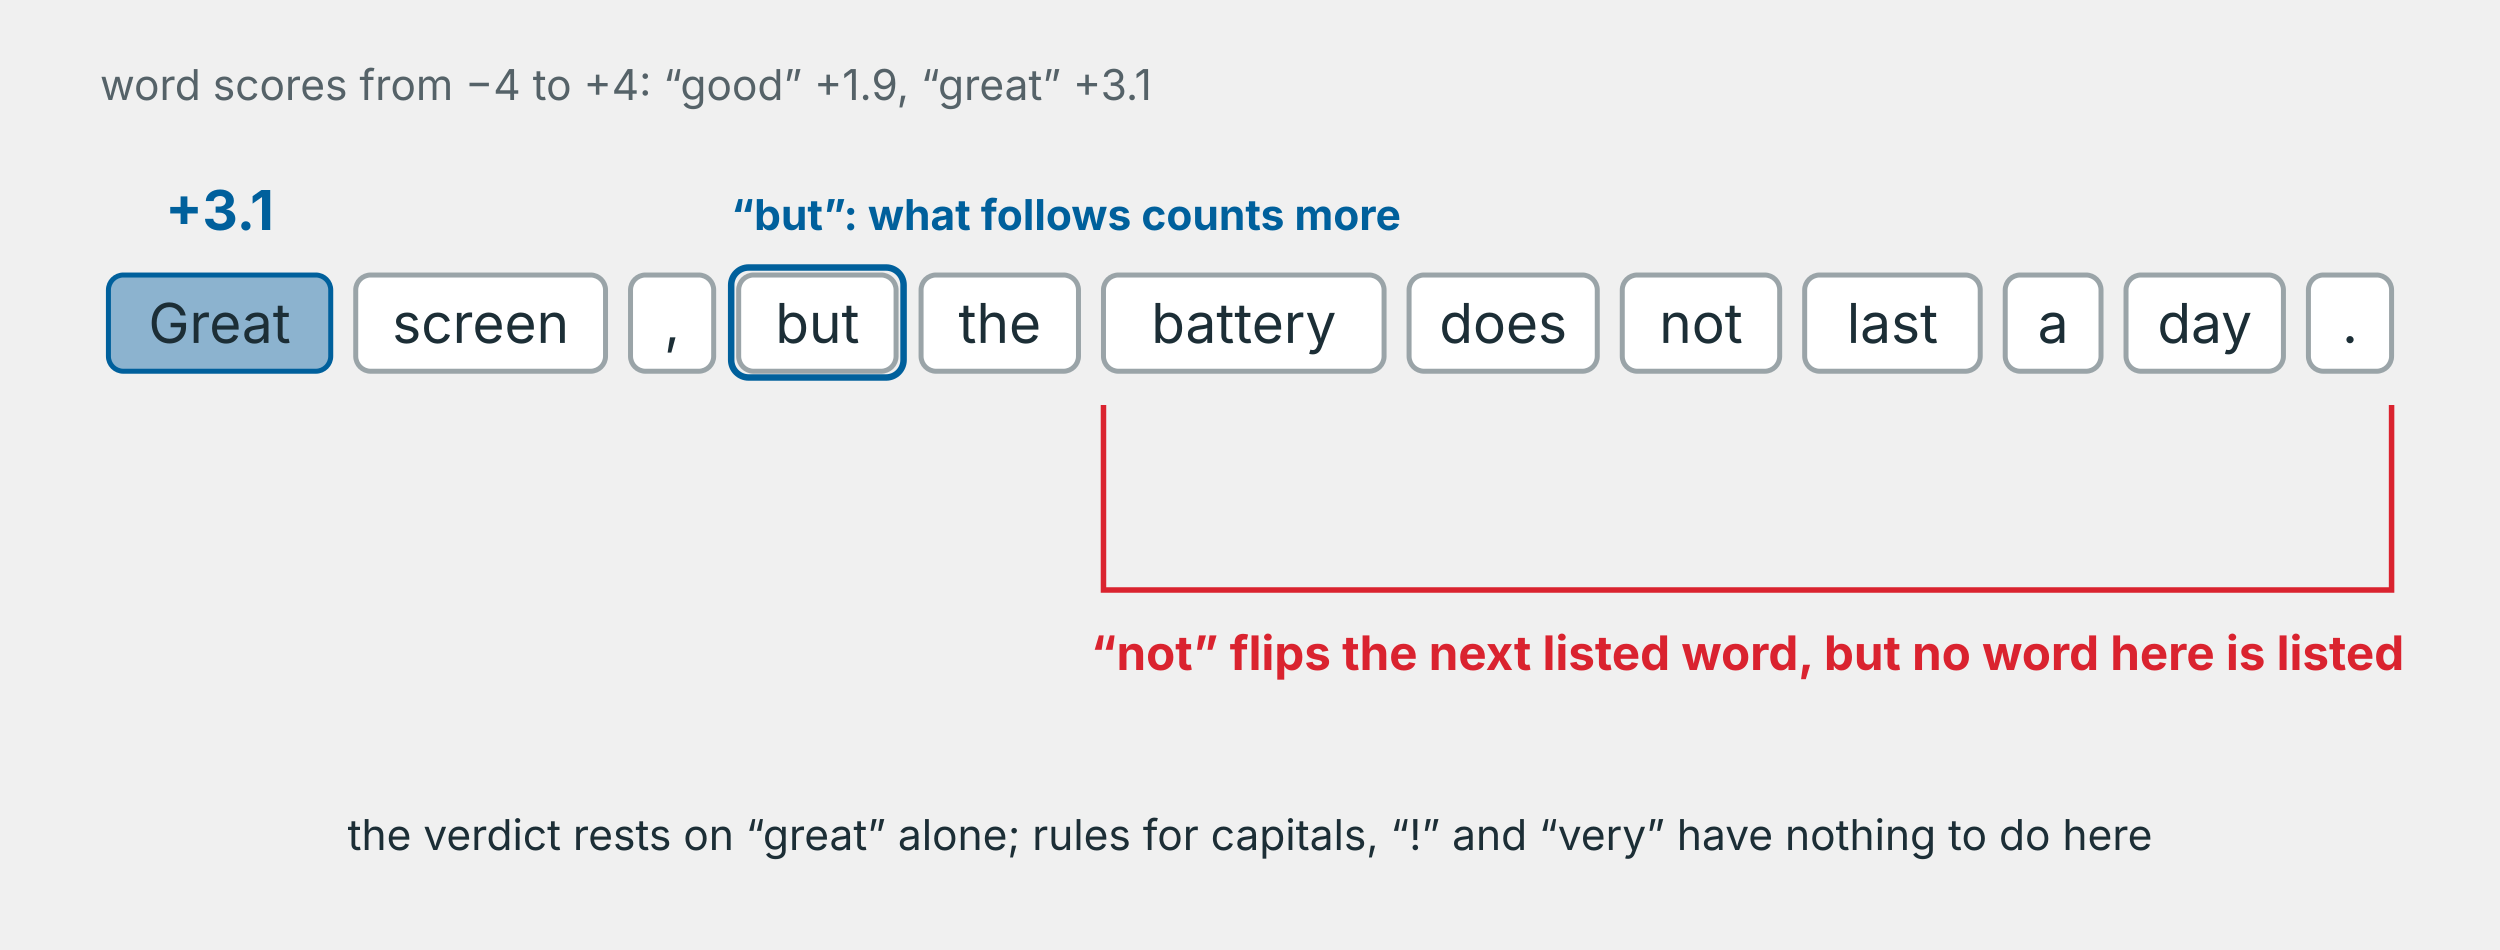
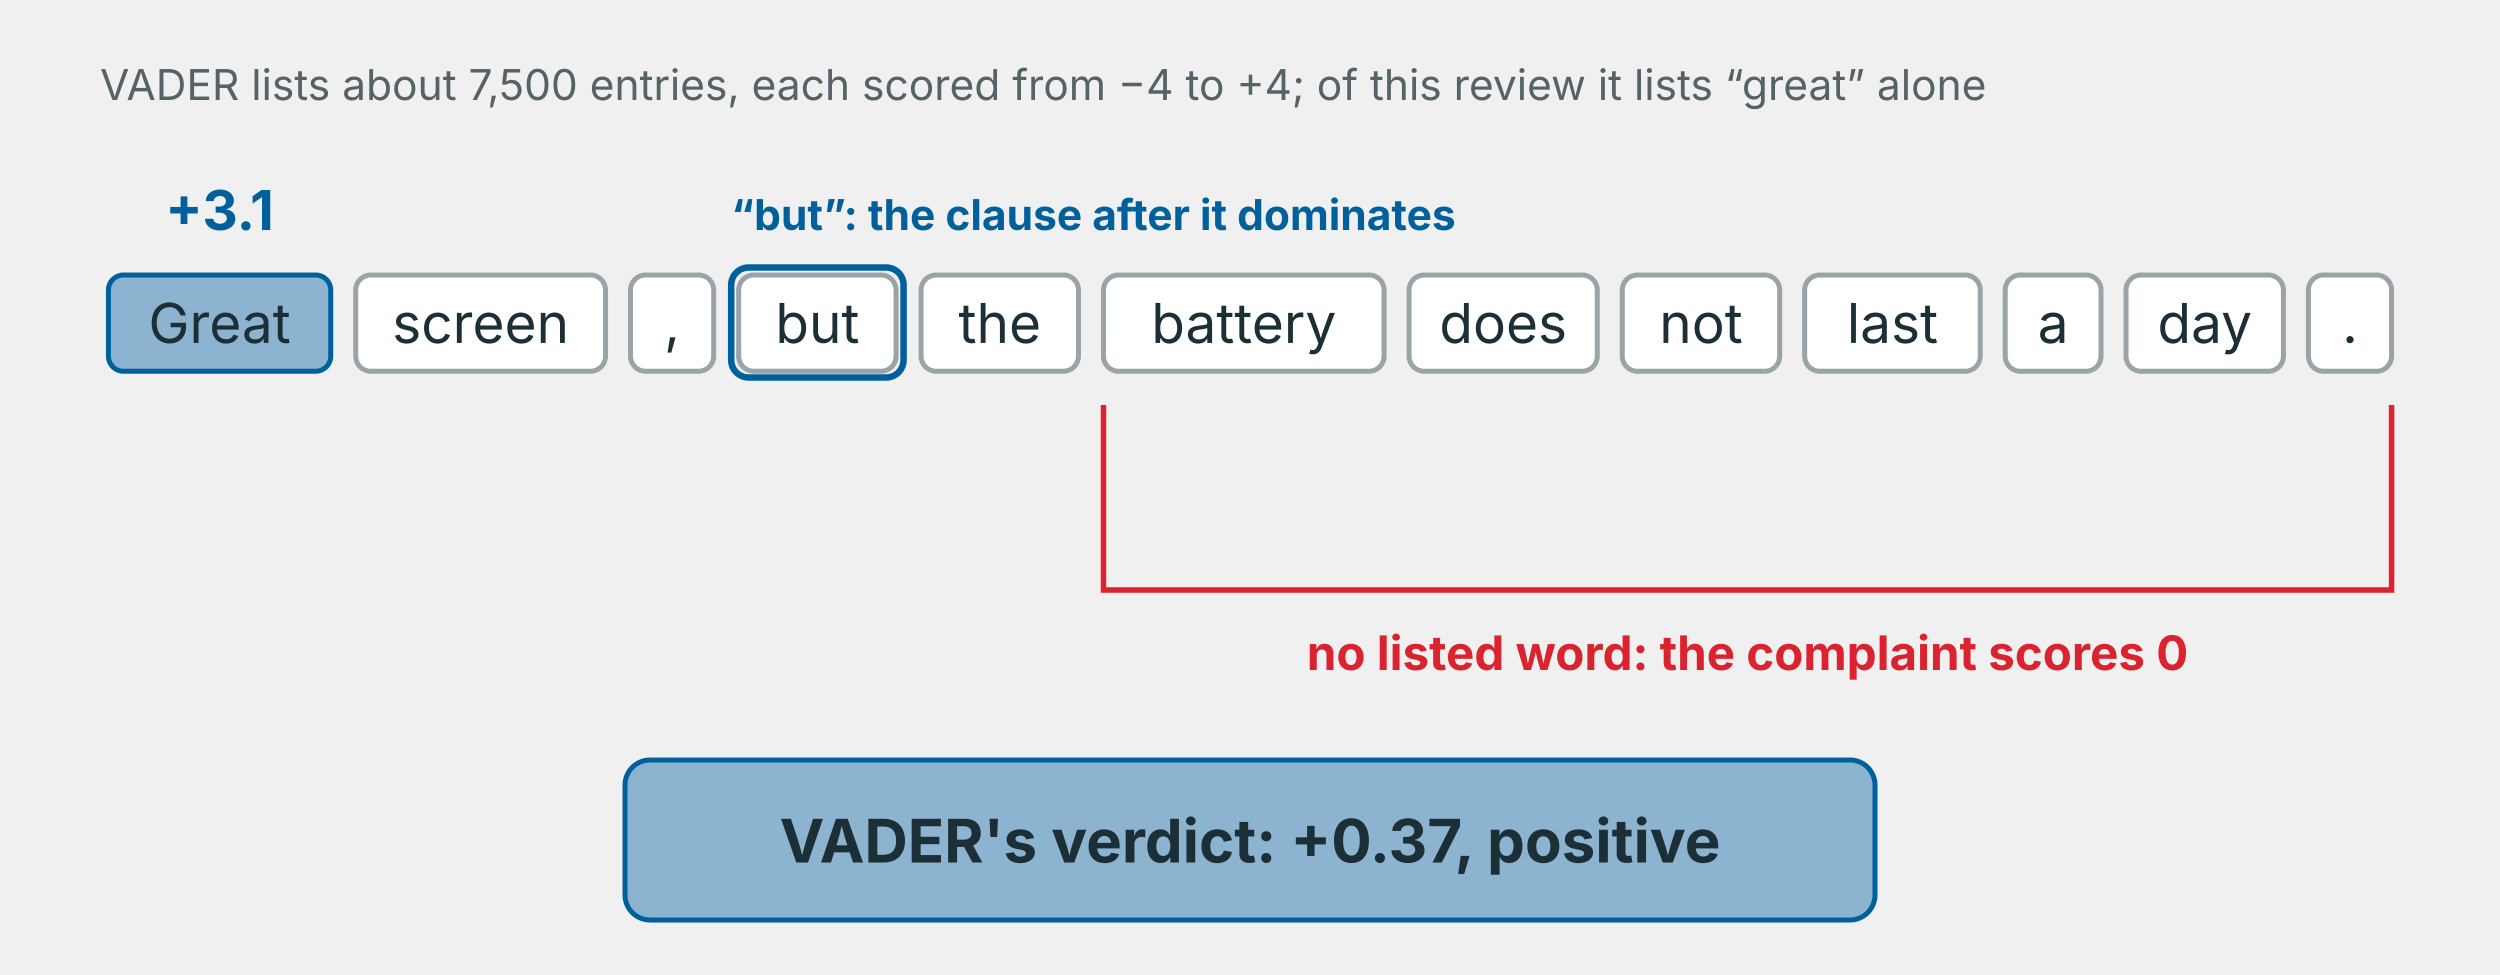
- <svg xmlns="http://www.w3.org/2000/svg" viewBox="0 0 1000 380" font-family="Inter, Arimo, Helvetica, sans-serif">
+ <svg xmlns="http://www.w3.org/2000/svg" viewBox="0 0 1000 390" font-family="Inter, Arimo, Helvetica, sans-serif">
  <defs>
    <marker id="ah" viewBox="0 0 10 10" refX="9" refY="5" markerWidth="7" markerHeight="7" orient="auto-start-reverse">
      <path d="M0,0 L10,5 L0,10 z" fill="#1c2e36" />
    </marker>
    <marker id="ahA" viewBox="0 0 10 10" refX="9" refY="5" markerWidth="7" markerHeight="7" orient="auto-start-reverse">
      <path class="accent-fill" d="M0,0 L10,5 L0,10 z" fill="#00609c" />
    </marker>
  </defs>
  <g data-step="1">
    <rect class="accent-a-light-fill accent-stroke" x="43.37" y="110" width="88.92" height="38.5" rx="6" fill="#8cb3cf" stroke="#00609c" stroke-width="2" />
    <text x="87.83" y="137.17" font-size="22" font-weight="normal" text-anchor="middle" fill="#1c2e36">Great</text>
    <rect x="142.29" y="110" width="99.92" height="38.5" rx="6" fill="#ffffff" stroke="#9aa4a8" stroke-width="2" />
    <text x="192.25" y="137.17" font-size="22" font-weight="normal" text-anchor="middle" fill="#1c2e36">screen</text>
    <rect x="252.21" y="110" width="33.26" height="38.5" rx="6" fill="#ffffff" stroke="#9aa4a8" stroke-width="2" />
    <text x="268.84" y="137.17" font-size="22" font-weight="normal" text-anchor="middle" fill="#1c2e36">,</text>
    <rect x="295.47" y="110" width="62.96" height="38.5" rx="6" fill="#ffffff" stroke="#9aa4a8" stroke-width="2" />
    <text x="326.95" y="137.17" font-size="22" font-weight="normal" text-anchor="middle" fill="#1c2e36">but</text>
    <rect x="368.43" y="110" width="62.96" height="38.5" rx="6" fill="#ffffff" stroke="#9aa4a8" stroke-width="2" />
    <text x="399.91" y="137.17" font-size="22" font-weight="normal" text-anchor="middle" fill="#1c2e36">the</text>
    <rect x="441.39" y="110" width="112.24" height="38.5" rx="6" fill="#ffffff" stroke="#9aa4a8" stroke-width="2" />
    <text x="497.51" y="137.17" font-size="22" font-weight="normal" text-anchor="middle" fill="#1c2e36">battery</text>
    <rect x="563.63" y="110" width="75.28" height="38.5" rx="6" fill="#ffffff" stroke="#9aa4a8" stroke-width="2" />
    <text x="601.27" y="137.17" font-size="22" font-weight="normal" text-anchor="middle" fill="#1c2e36">does</text>
    <rect x="648.91" y="110" width="62.96" height="38.5" rx="6" fill="#ffffff" stroke="#9aa4a8" stroke-width="2" />
    <text x="680.39" y="137.17" font-size="22" font-weight="normal" text-anchor="middle" fill="#1c2e36">not</text>
    <rect x="721.87" y="110" width="70.22" height="38.5" rx="6" fill="#ffffff" stroke="#9aa4a8" stroke-width="2" />
    <text x="756.98" y="137.17" font-size="22" font-weight="normal" text-anchor="middle" fill="#1c2e36">last</text>
    <rect x="802.09" y="110" width="38.32" height="38.5" rx="6" fill="#ffffff" stroke="#9aa4a8" stroke-width="2" />
    <text x="821.25" y="137.17" font-size="22" font-weight="normal" text-anchor="middle" fill="#1c2e36">a</text>
    <rect x="850.41" y="110" width="62.96" height="38.5" rx="6" fill="#ffffff" stroke="#9aa4a8" stroke-width="2" />
    <text x="881.89" y="137.17" font-size="22" font-weight="normal" text-anchor="middle" fill="#1c2e36">day</text>
    <rect x="923.37" y="110" width="33.26" height="38.5" rx="6" fill="#ffffff" stroke="#9aa4a8" stroke-width="2" />
    <text x="940" y="137.17" font-size="22" font-weight="normal" text-anchor="middle" fill="#1c2e36">.</text>
    <text class="accent-fill" x="87.83" y="92" font-size="22" font-weight="bold" text-anchor="middle" fill="#00609c">+3.1</text>
-     <text x="40" y="40" font-size="17" font-weight="normal" text-anchor="start" fill="#556268">word scores from −4 to +4: “good” +1.9, “great” +3.1</text>
+     <text x="40" y="40" font-size="17" font-weight="normal" text-anchor="start" fill="#556268">VADER lists about 7,500 entries, each scored from −4 to +4; of this review it lists “great” alone</text>
  </g>
  <g data-step="2">
    <rect class="accent-stroke" x="292.47" y="107" width="68.96" height="44" rx="7" fill="none" stroke="#00609c" stroke-width="2.6" />
-     <text class="accent-fill" x="292.47" y="92" font-size="17" font-weight="bold" text-anchor="start" fill="#00609c">“but”: what follows counts more</text>
+     <text class="accent-fill" x="292.47" y="92" font-size="17" font-weight="bold" text-anchor="start" fill="#00609c">“but”: the clause after it dominates</text>
  </g>
  <g data-step="3">
    <path d="M 441.39 162 L 441.39 236 L 956.63 236 L 956.63 162" fill="none" stroke="#da232f" stroke-width="2.2" marker-end="url(#)" />
-     <text x="699.01" y="268" font-size="19" font-weight="bold" text-anchor="middle" fill="#da232f">“not” flips the next listed word, but no word here is listed</text>
+     <text x="699.01" y="268" font-size="19" font-weight="bold" text-anchor="middle" fill="#da232f">no listed word: the complaint scores 0</text>
  </g>
  <g data-step="4">
-     <text x="500" y="340" font-size="17" font-weight="normal" text-anchor="middle" fill="#1c2e36">the verdict rests on “great” alone; rules for capitals, “!” and “very” have nothing to do here</text>
+     <rect class="accent-a-light-fill accent-stroke" x="250" y="304" width="500" height="64" rx="10" fill="#8cb3cf" stroke="#00609c" stroke-width="2" />
+     <text x="500" y="345" font-size="24" font-weight="bold" text-anchor="middle" fill="#1c2e36">VADER's verdict: +0.37, positive</text>
  </g>
</svg>
